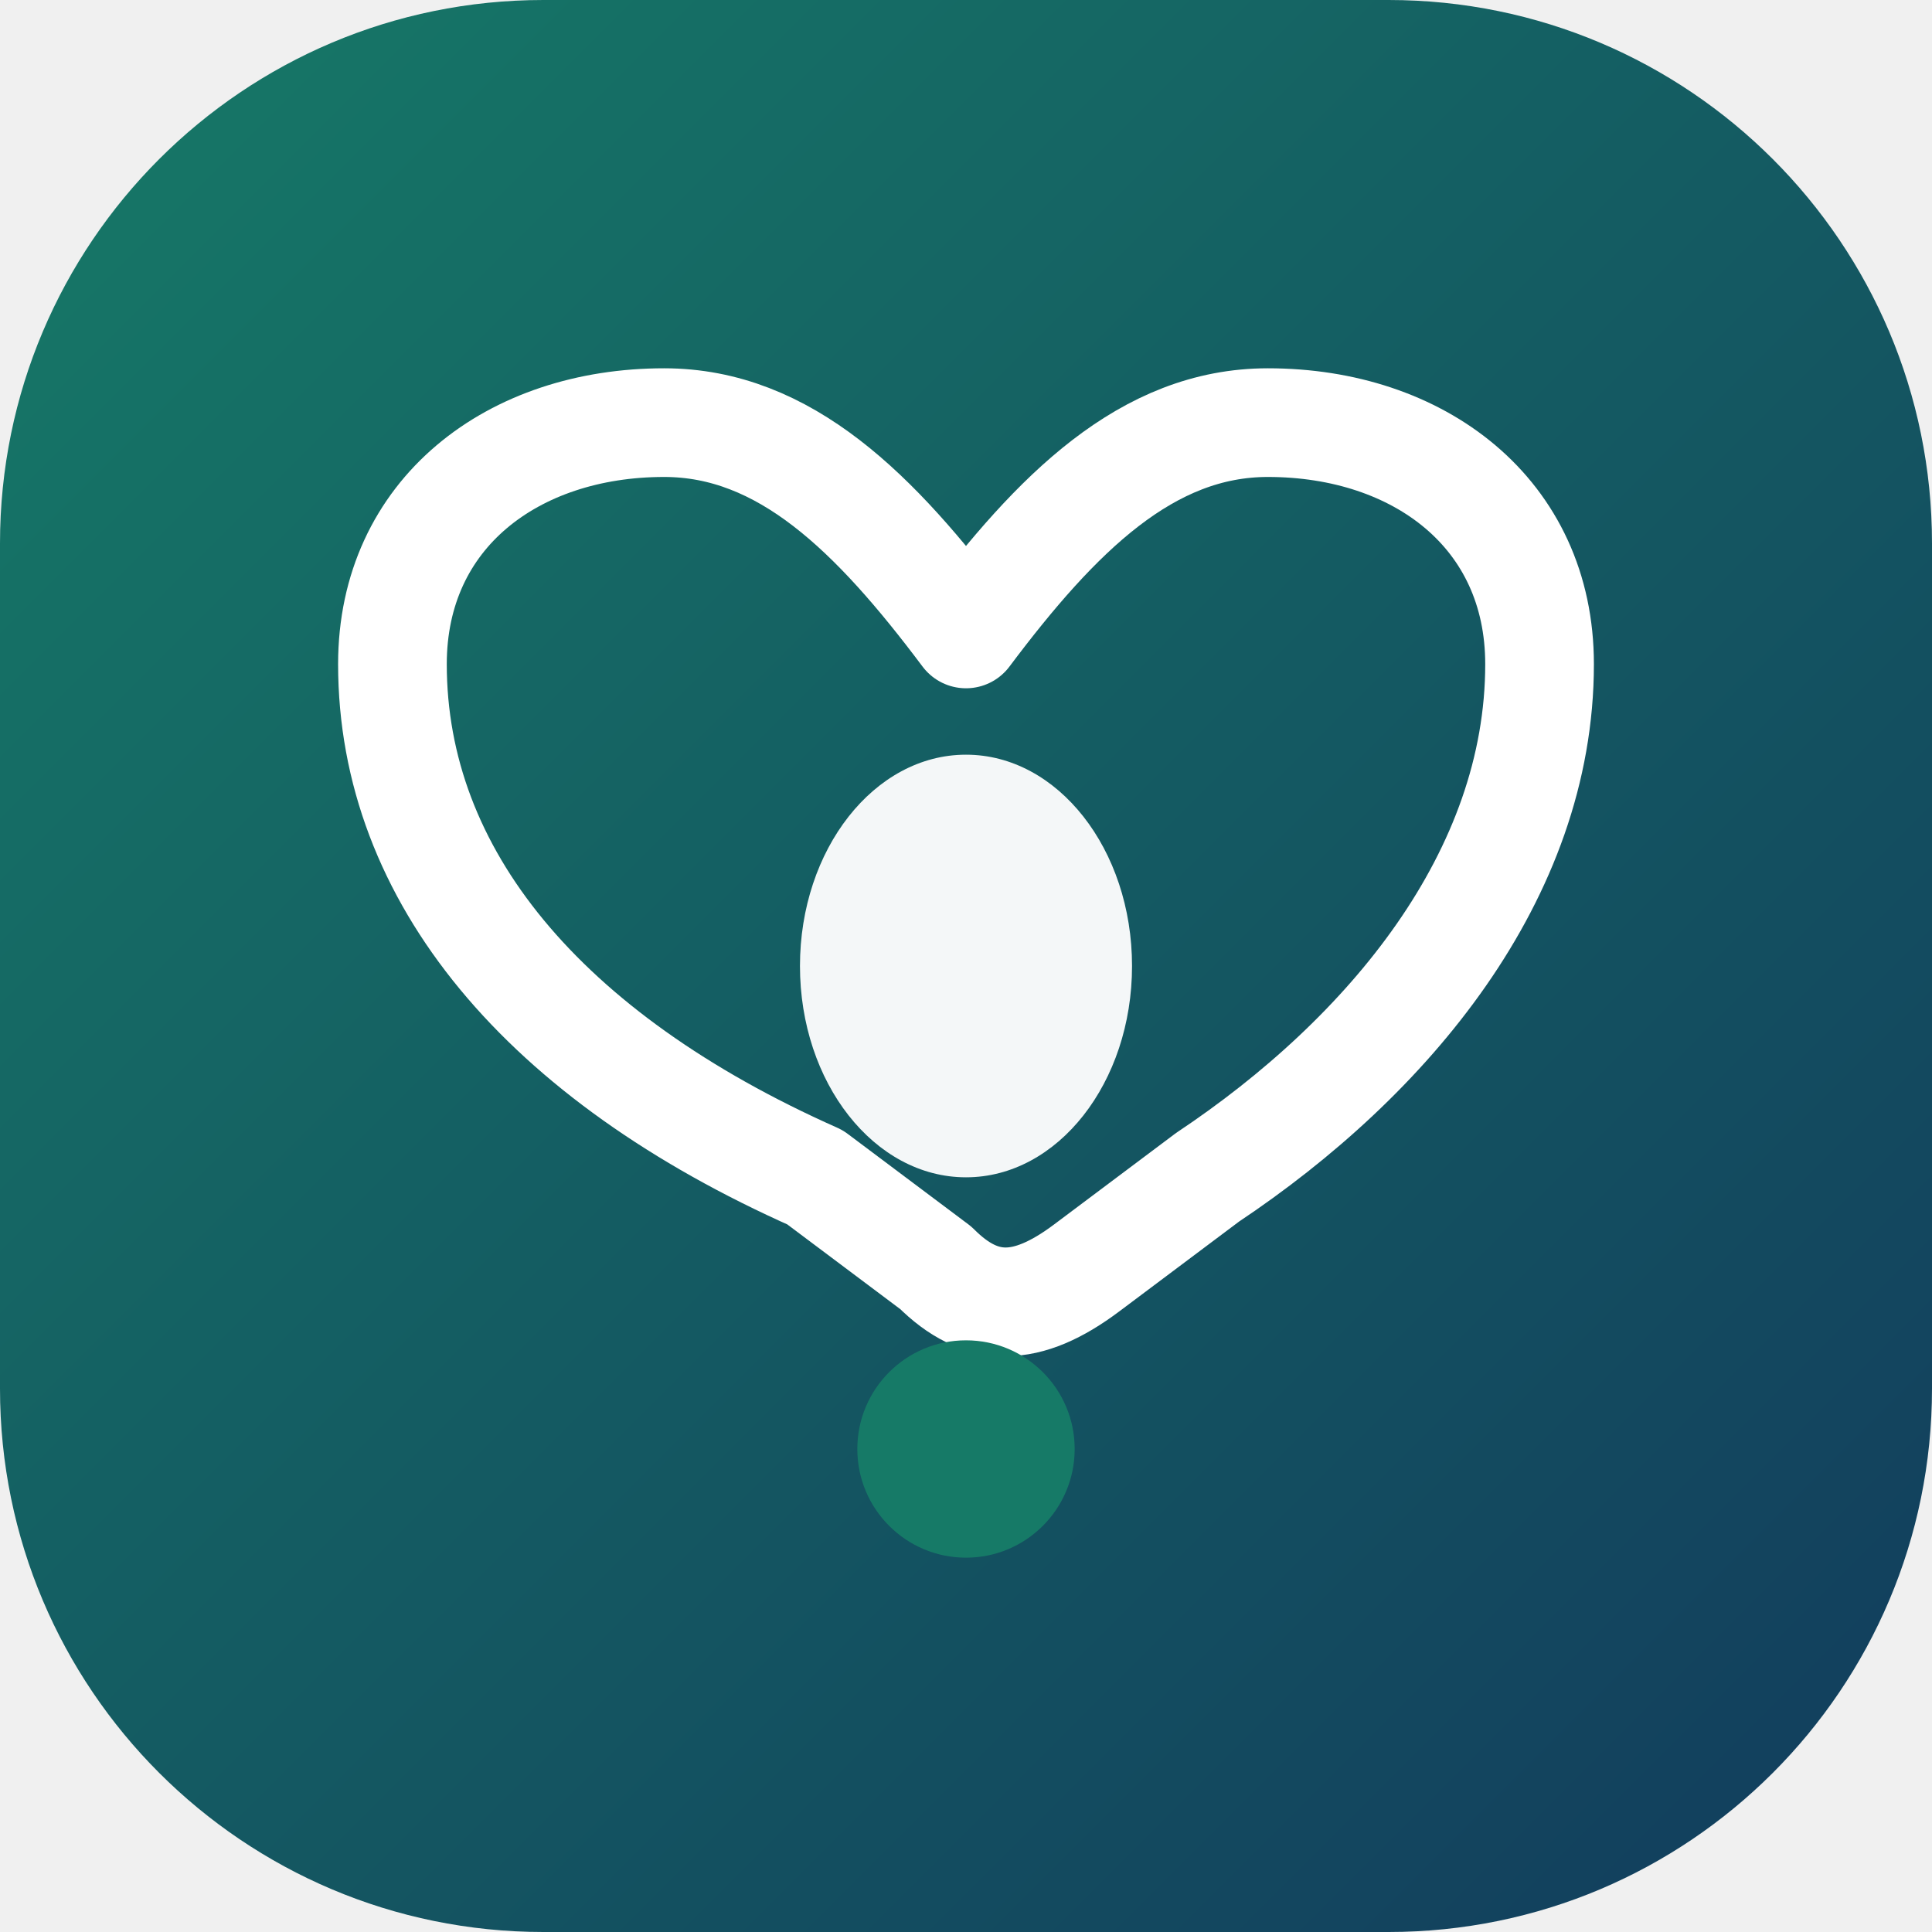
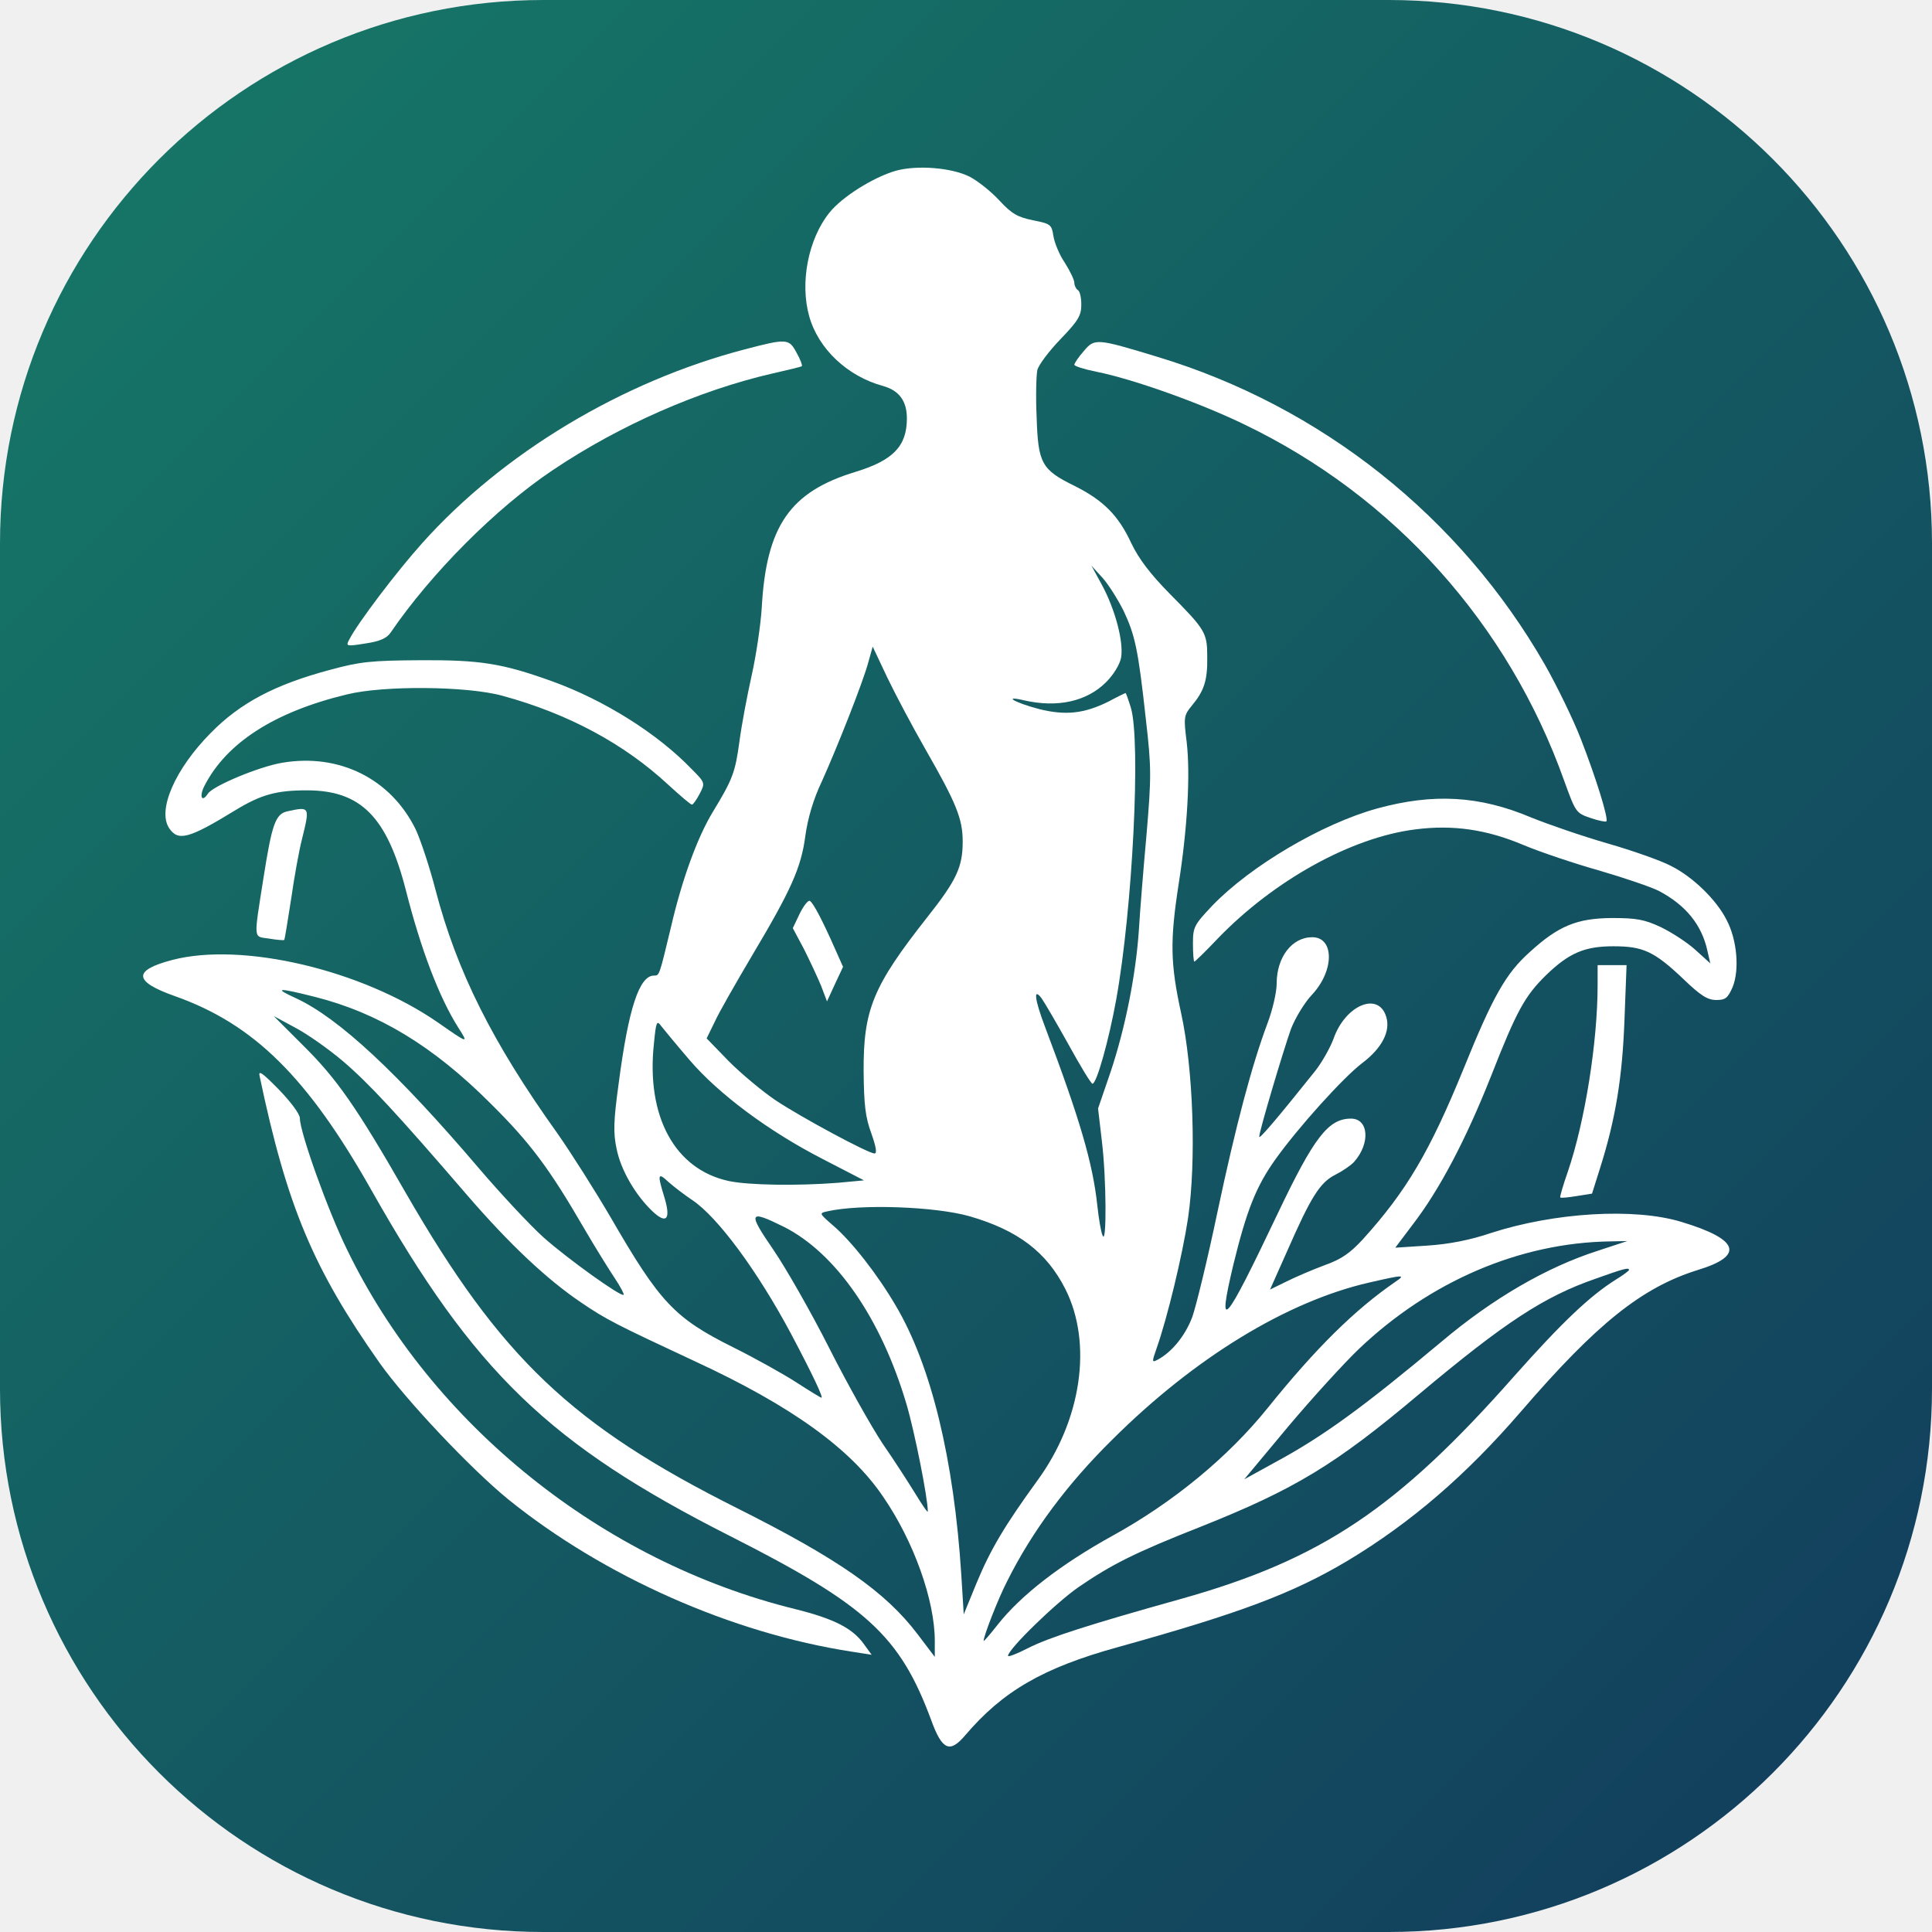
<svg xmlns="http://www.w3.org/2000/svg" viewBox="0 0 64 64" role="img" aria-label="CrH-Anatomy">
  <defs>
    <linearGradient id="g" x1="0" y1="0" x2="1" y2="1">
      <stop offset="0" stop-color="#167A67" />
      <stop offset="1" stop-color="#123B5D" />
    </linearGradient>
  </defs>
  <rect width="64" height="64" rx="18" fill="url(#g)" />
-   <path d="M13 22c0-5 4-8 9-8 4 0 7 3 10 7 3-4 6-7 10-7 5 0 9 3 9 8 0 7-5 13-11 17l-4 3c-2 1.500-3.500 1.500-5 0l-4-3C18 35 13 29 13 22Z" fill="none" stroke="#fff" stroke-width="3.600" stroke-linejoin="round" />
-   <ellipse cx="32" cy="32" rx="5.500" ry="7" fill="#fff" opacity=".95" />
-   <circle cx="32" cy="48" r="3.600" fill="#167A67" />
+   <g transform="translate(3,1) scale(0.1155625)" fill="#ffffff" stroke="none">
+     <g transform="translate(0,512) scale(0.1,-0.1)">
+       <path d="M2308 4717 c-65 -19 -154 -75 -190 -120 -61 -76 -85 -201 -58 -297       26 -93 109 -172 212 -200 46 -13 68 -43 68 -93 0 -79 -39 -120 -147 -153 -188       -57 -256 -155 -269 -389 -3 -49 -16 -137 -29 -195 -13 -58 -29 -143 -35 -189       -12 -88 -19 -108 -77 -203 -44 -73 -88 -194 -119 -328 -34 -141 -33 -140 -49       -140 -42 0 -73 -94 -101 -308 -15 -109 -16 -143 -6 -189 12 -60 53 -131 102       -178 41 -39 54 -24 35 39 -21 68 -19 73 12 44 16 -14 46 -37 67 -51 73 -48       188 -204 284 -384 63 -119 93 -183 87 -183 -2 0 -35 20 -72 44 -37 24 -118 69       -180 100 -169 84 -211 129 -351 371 -45 77 -114 186 -154 243 -186 260 -288       464 -349 697 -17 66 -43 144 -57 174 -71 145 -219 219 -383 191 -66 -11 -200       -67 -213 -89 -17 -26 -25 -8 -10 22 63 124 201 213 409 263 105 26 345 24 446       -4 187 -51 348 -137 475 -255 34 -31 64 -57 68 -57 3 0 13 14 22 31 16 31 16       32 -23 71 -98 102 -251 198 -401 252 -142 51 -205 61 -377 60 -142 -1 -172 -4       -260 -28 -157 -42 -257 -95 -341 -181 -101 -102 -153 -220 -119 -272 26 -39       56 -31 190 51 74 45 118 57 205 57 155 0 230 -76 284 -287 43 -169 95 -306       150 -393 30 -47 30 -47 -59 15 -217 150 -559 231 -760 179 -115 -30 -112 -62       7 -104 226 -80 380 -232 563 -556 295 -522 510 -729 1027 -991 393 -199 488       -286 578 -529 31 -85 53 -95 97 -43 108 127 224 194 438 253 352 98 501 154       659 248 181 109 338 244 496 427 218 253 347 356 507 406 135 41 119 88 -47       138 -135 41 -364 27 -546 -32 -59 -20 -120 -32 -182 -36 l-92 -6 49 65 c78       101 154 246 226 428 73 186 96 228 157 288 66 64 111 83 193 83 85 0 117 -14       202 -95 48 -46 68 -59 93 -59 26 0 33 5 47 37 20 49 13 135 -17 192 -29 58       -97 124 -159 155 -28 15 -110 44 -183 65 -73 21 -171 55 -218 74 -149 63 -281       70 -442 26 -159 -44 -363 -165 -472 -278 -53 -56 -56 -62 -56 -110 0 -28 2       -51 4 -51 2 0 33 30 67 66 161 167 383 290 566 313 108 14 205 0 311 -45 48       -20 146 -53 217 -73 72 -21 148 -47 170 -58 78 -41 124 -98 140 -173 l8 -35       -43 39 c-23 21 -68 50 -99 65 -47 22 -70 26 -141 26 -99 -1 -152 -22 -235 -98       -68 -61 -105 -126 -190 -336 -96 -235 -163 -349 -288 -487 -36 -39 -61 -57       -109 -74 -35 -13 -84 -34 -110 -47 l-47 -23 49 110 c68 155 94 197 138 219 20       10 45 27 54 37 47 53 42 124 -9 124 -65 0 -106 -54 -209 -270 -155 -326 -176       -350 -128 -148 38 155 65 224 121 302 65 91 194 234 248 275 57 43 82 92 69       133 -22 73 -117 34 -151 -63 -10 -27 -34 -69 -53 -93 -112 -140 -160 -196       -160 -188 0 16 69 247 91 309 12 31 39 76 61 99 64 69 63 164 0 164 -58 0       -102 -57 -102 -133 0 -25 -12 -76 -26 -113 -45 -120 -91 -293 -144 -543 -28       -134 -61 -269 -72 -300 -20 -53 -58 -100 -99 -122 -17 -9 -17 -7 -3 33 31 88       74 267 90 373 24 164 15 429 -20 588 -31 142 -32 207 -7 369 25 159 34 314 23       408 -9 71 -8 76 15 104 35 42 45 72 44 139 0 70 -5 78 -108 182 -55 56 -88 99       -110 145 -37 80 -81 123 -163 164 -94 46 -104 65 -108 196 -3 61 -1 122 2 136       4 15 34 55 67 89 50 52 59 67 59 98 0 20 -4 39 -10 42 -5 3 -10 13 -10 21 0 8       -12 33 -27 57 -16 23 -30 58 -33 77 -5 33 -8 35 -58 45 -44 9 -61 18 -97 57       -24 26 -62 56 -85 68 -52 26 -150 34 -212 17z m653 -1261 c33 -70 42 -110 64       -311 16 -139 16 -164 2 -330 -9 -99 -19 -223 -22 -275 -9 -130 -39 -280 -81       -406 l-36 -105 11 -94 c13 -107 14 -301 2 -270 -5 11 -11 49 -15 85 -13 123       -51 251 -150 513 -30 79 -34 114 -10 82 8 -11 43 -71 77 -132 34 -62 65 -113       69 -113 12 0 47 125 68 241 47 260 71 741 42 837 -7 23 -14 42 -15 42 -1 0       -24 -11 -50 -25 -69 -34 -122 -40 -198 -21 -69 18 -107 40 -43 25 96 -22 180       -3 235 52 21 21 39 50 43 70 8 45 -17 139 -55 209 l-30 55 32 -35 c17 -19 44       -62 60 -94z m-568 -397 c89 -155 107 -200 107 -265 0 -73 -18 -111 -101 -216       -156 -198 -184 -265 -183 -443 1 -96 5 -131 22 -177 14 -40 17 -58 9 -58 -19       1 -209 103 -284 153 -37 25 -97 75 -133 111 l-64 66 23 47 c12 27 61 112 107       190 112 188 141 252 153 344 7 50 23 105 47 155 45 100 119 287 134 344 l12       43 42 -89 c24 -50 73 -142 109 -205z m-1750 -710 c182 -46 339 -141 503 -305       114 -113 168 -185 269 -359 32 -55 72 -119 88 -143 16 -24 27 -45 25 -47 -7       -7 -159 102 -229 164 -39 35 -123 125 -187 200 -231 271 -400 429 -523 486       -66 30 -53 31 54 4z m80 -184 c74 -63 154 -149 357 -385 121 -140 227 -240       326 -307 72 -49 100 -63 325 -168 277 -128 448 -251 541 -389 88 -128 148       -297 148 -413 l0 -46 -50 66 c-92 121 -227 215 -516 360 -475 238 -678 431       -951 905 -141 246 -198 327 -293 421 l-85 85 63 -34 c34 -18 95 -61 135 -95z       m994 3 c83 -97 226 -204 382 -284 l118 -61 -75 -7 c-114 -9 -255 -7 -312 5       -155 33 -238 185 -215 395 6 62 8 67 21 49 8 -10 44 -54 81 -97z m803 -448       c138 -40 220 -102 274 -208 79 -156 47 -377 -81 -551 -92 -127 -133 -195 -174       -294 l-36 -88 -7 113 c-21 330 -86 600 -188 772 -52 89 -127 185 -180 230 -39       34 -40 35 -17 40 96 22 311 14 409 -14z m-533 -30 c149 -75 279 -262 352 -509       23 -78 61 -268 61 -307 0 -5 -15 17 -34 48 -19 31 -62 98 -96 147 -33 50 -102       173 -153 274 -51 101 -123 227 -159 280 -75 109 -72 117 29 67z m2333 -69       c-146 -47 -300 -136 -447 -260 -226 -189 -340 -272 -477 -346 l-89 -49 125       150 c69 82 161 183 204 224 204 194 461 304 719 308 l50 1 -85 -28z m90 -55       c0 -2 -17 -15 -37 -27 -75 -47 -155 -123 -291 -276 -336 -381 -554 -527 -957       -640 -261 -73 -377 -110 -438 -141 -31 -16 -57 -26 -57 -22 0 19 137 152 202       197 95 65 162 99 350 173 271 108 386 178 625 379 248 208 360 281 507 332 81       29 96 33 96 25z m-670 -34 c-116 -80 -227 -189 -367 -363 -113 -140 -271 -270       -444 -365 -148 -82 -262 -170 -329 -255 -22 -28 -40 -49 -40 -46 0 14 42 122       68 172 71 142 172 278 301 405 235 234 500 396 736 450 100 23 106 23 75 2z" />
+       <path d="M2033 2588 l-20 -42 32 -60 c17 -34 39 -81 49 -105 l17 -45 23 50 23       49 -24 54 c-34 77 -61 129 -71 135 -5 3 -18 -14 -29 -36z" />
+       <path d="M1875 4205 c-352 -92 -693 -297 -924 -555 -72 -80 -185 -229 -209       -276 -11 -20 -10 -21 46 -12 41 6 61 15 72 31 116 170 302 357 465 466 192       129 421 229 630 277 44 10 82 19 84 21 2 1 -4 19 -15 38 -22 41 -27 42 -149       10z" />
+       <path d="M2847 4200 c-15 -17 -27 -35 -27 -39 0 -4 28 -13 63 -20 105 -21 296       -89 424 -151 429 -206 757 -572 917 -1021 33 -91 34 -93 75 -107 23 -8 44 -12       46 -10 7 7 -30 126 -73 236 -22 57 -69 153 -103 213 -243 424 -641 741 -1112       883 -174 53 -179 53 -210 16z" />
+       <path d="M565 2881 c-35 -7 -45 -37 -69 -189 -29 -185 -30 -169 16 -176 22 -4       42 -5 43 -4 2 2 10 55 20 118 9 63 23 140 31 171 23 93 23 94 -41 80z" />
+       <path d="M4320 2383 c0 -163 -36 -390 -85 -534 -14 -40 -24 -74 -22 -75 2 -2       23 0 47 4 l44 7 23 73 c45 142 64 262 70 425 l6 157 -42 0 -41 0 0 -57z" />
+       <path d="M485 2120 c78 -371 153 -550 344 -821 76 -107 262 -304 369 -391 274       -221 640 -383 984 -436 l57 -9 -21 29 c-33 47 -86 74 -198 102 -553 136 -1042       529 -1285 1031 -55 112 -135 336 -135 376 0 12 -26 47 -60 82 -50 51 -60 57       -55 37z" />
+     </g>
+   </g>
</svg>
